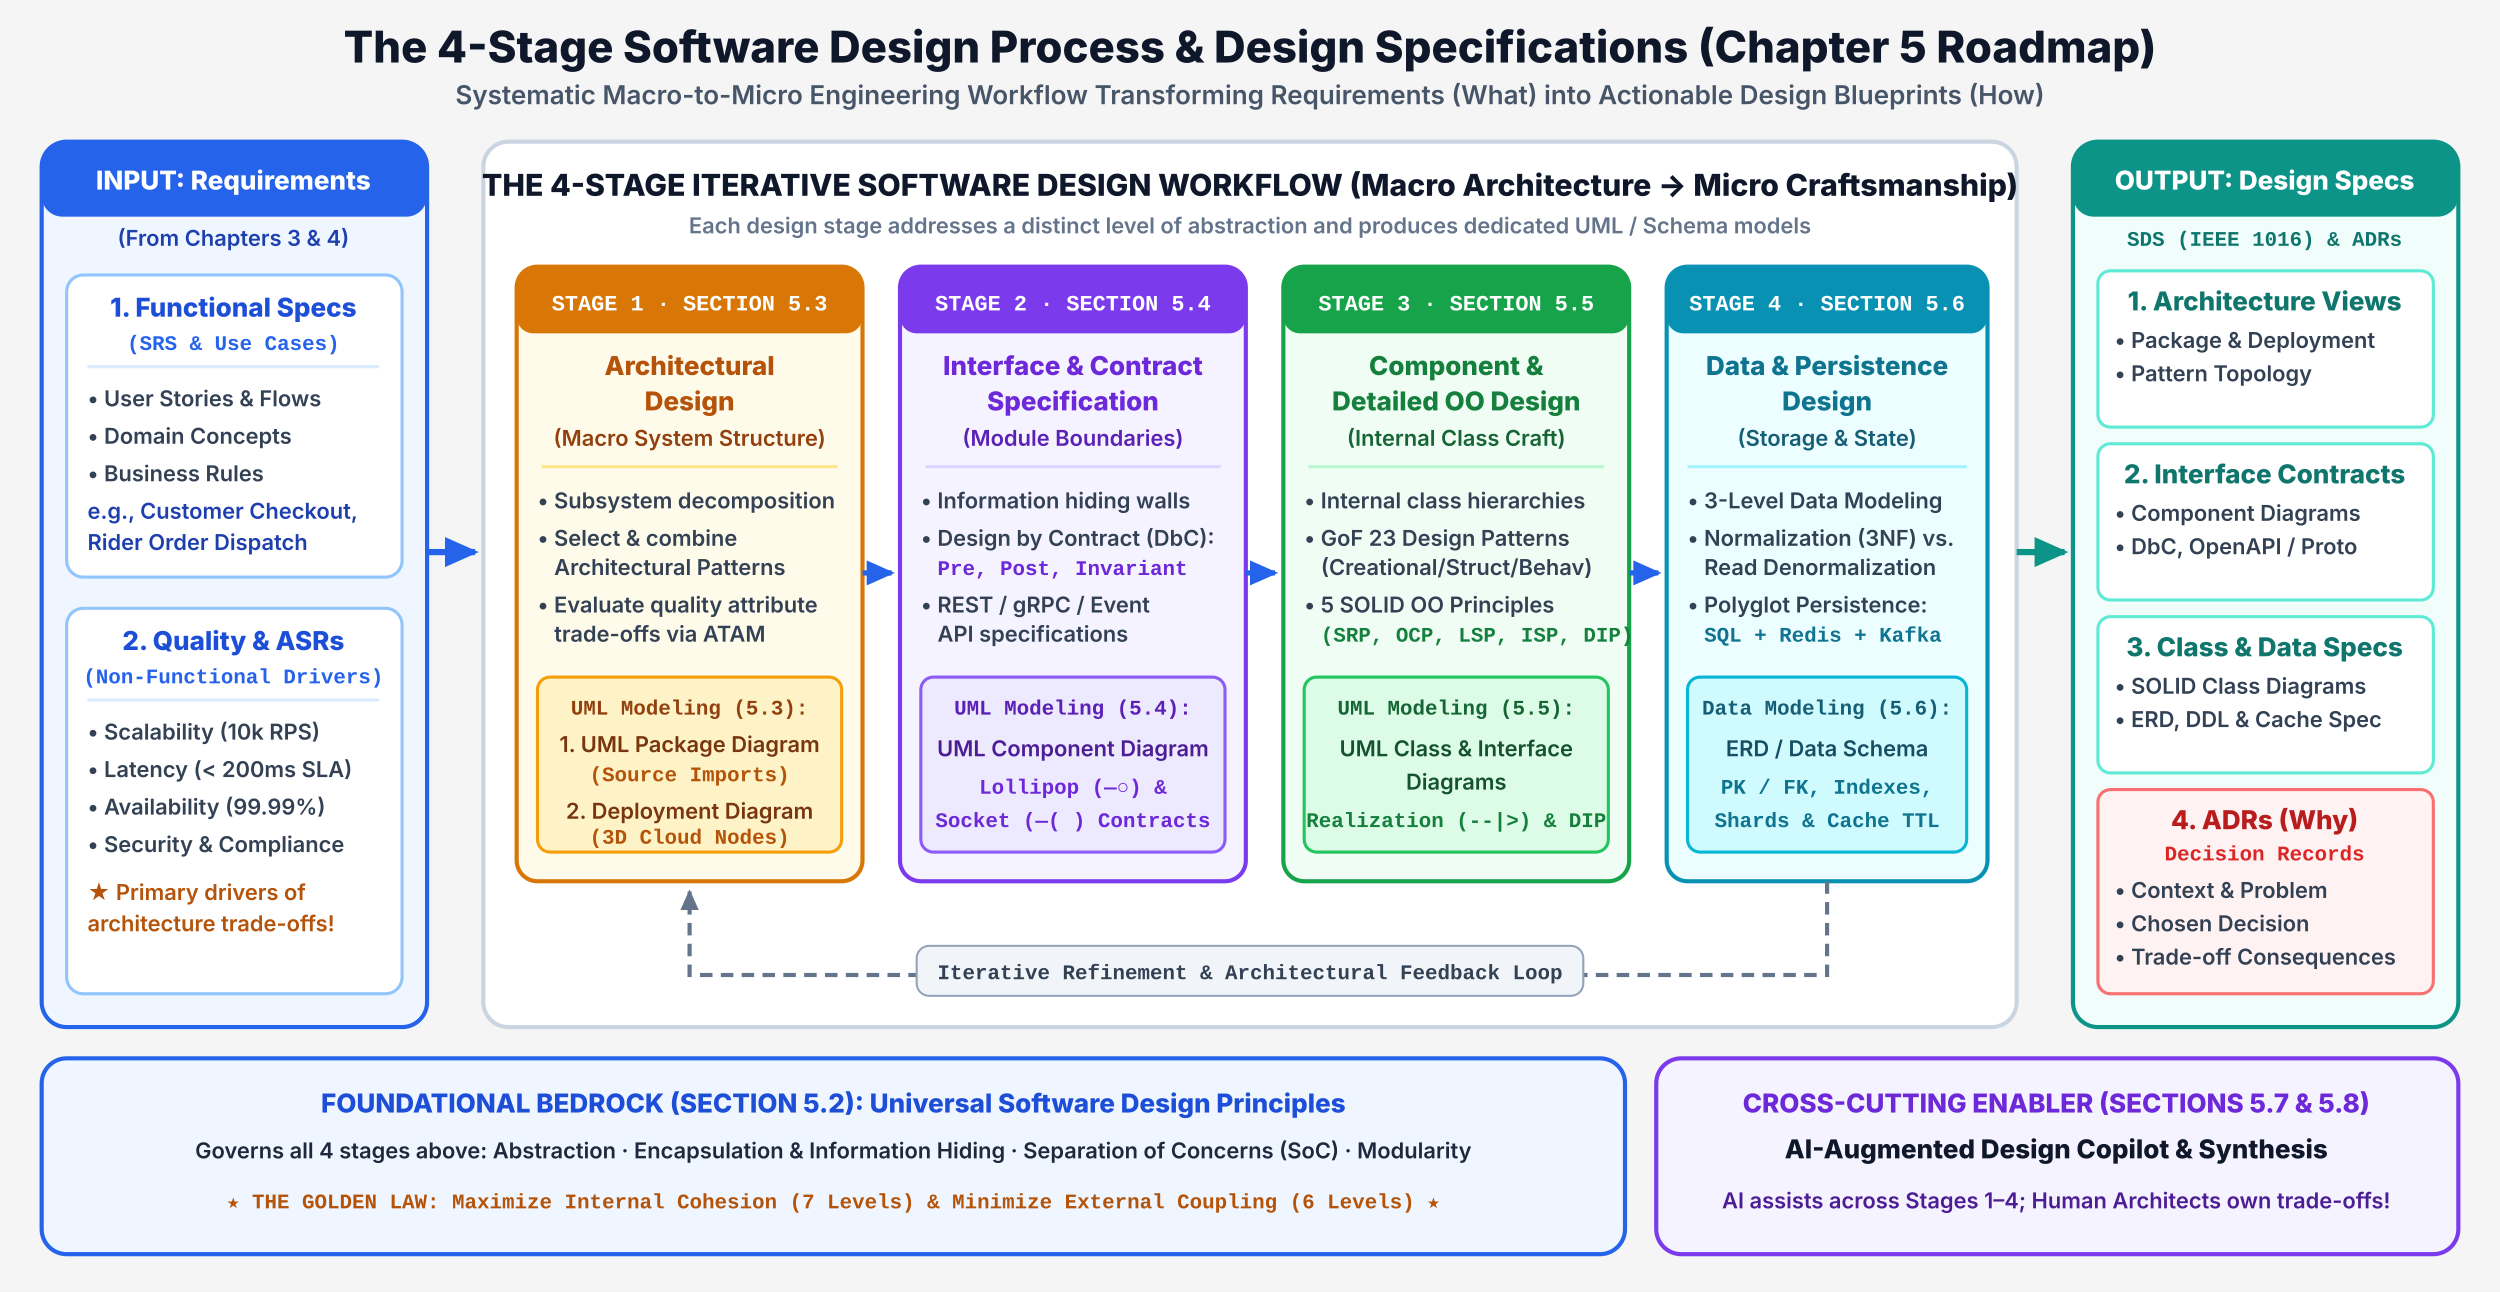
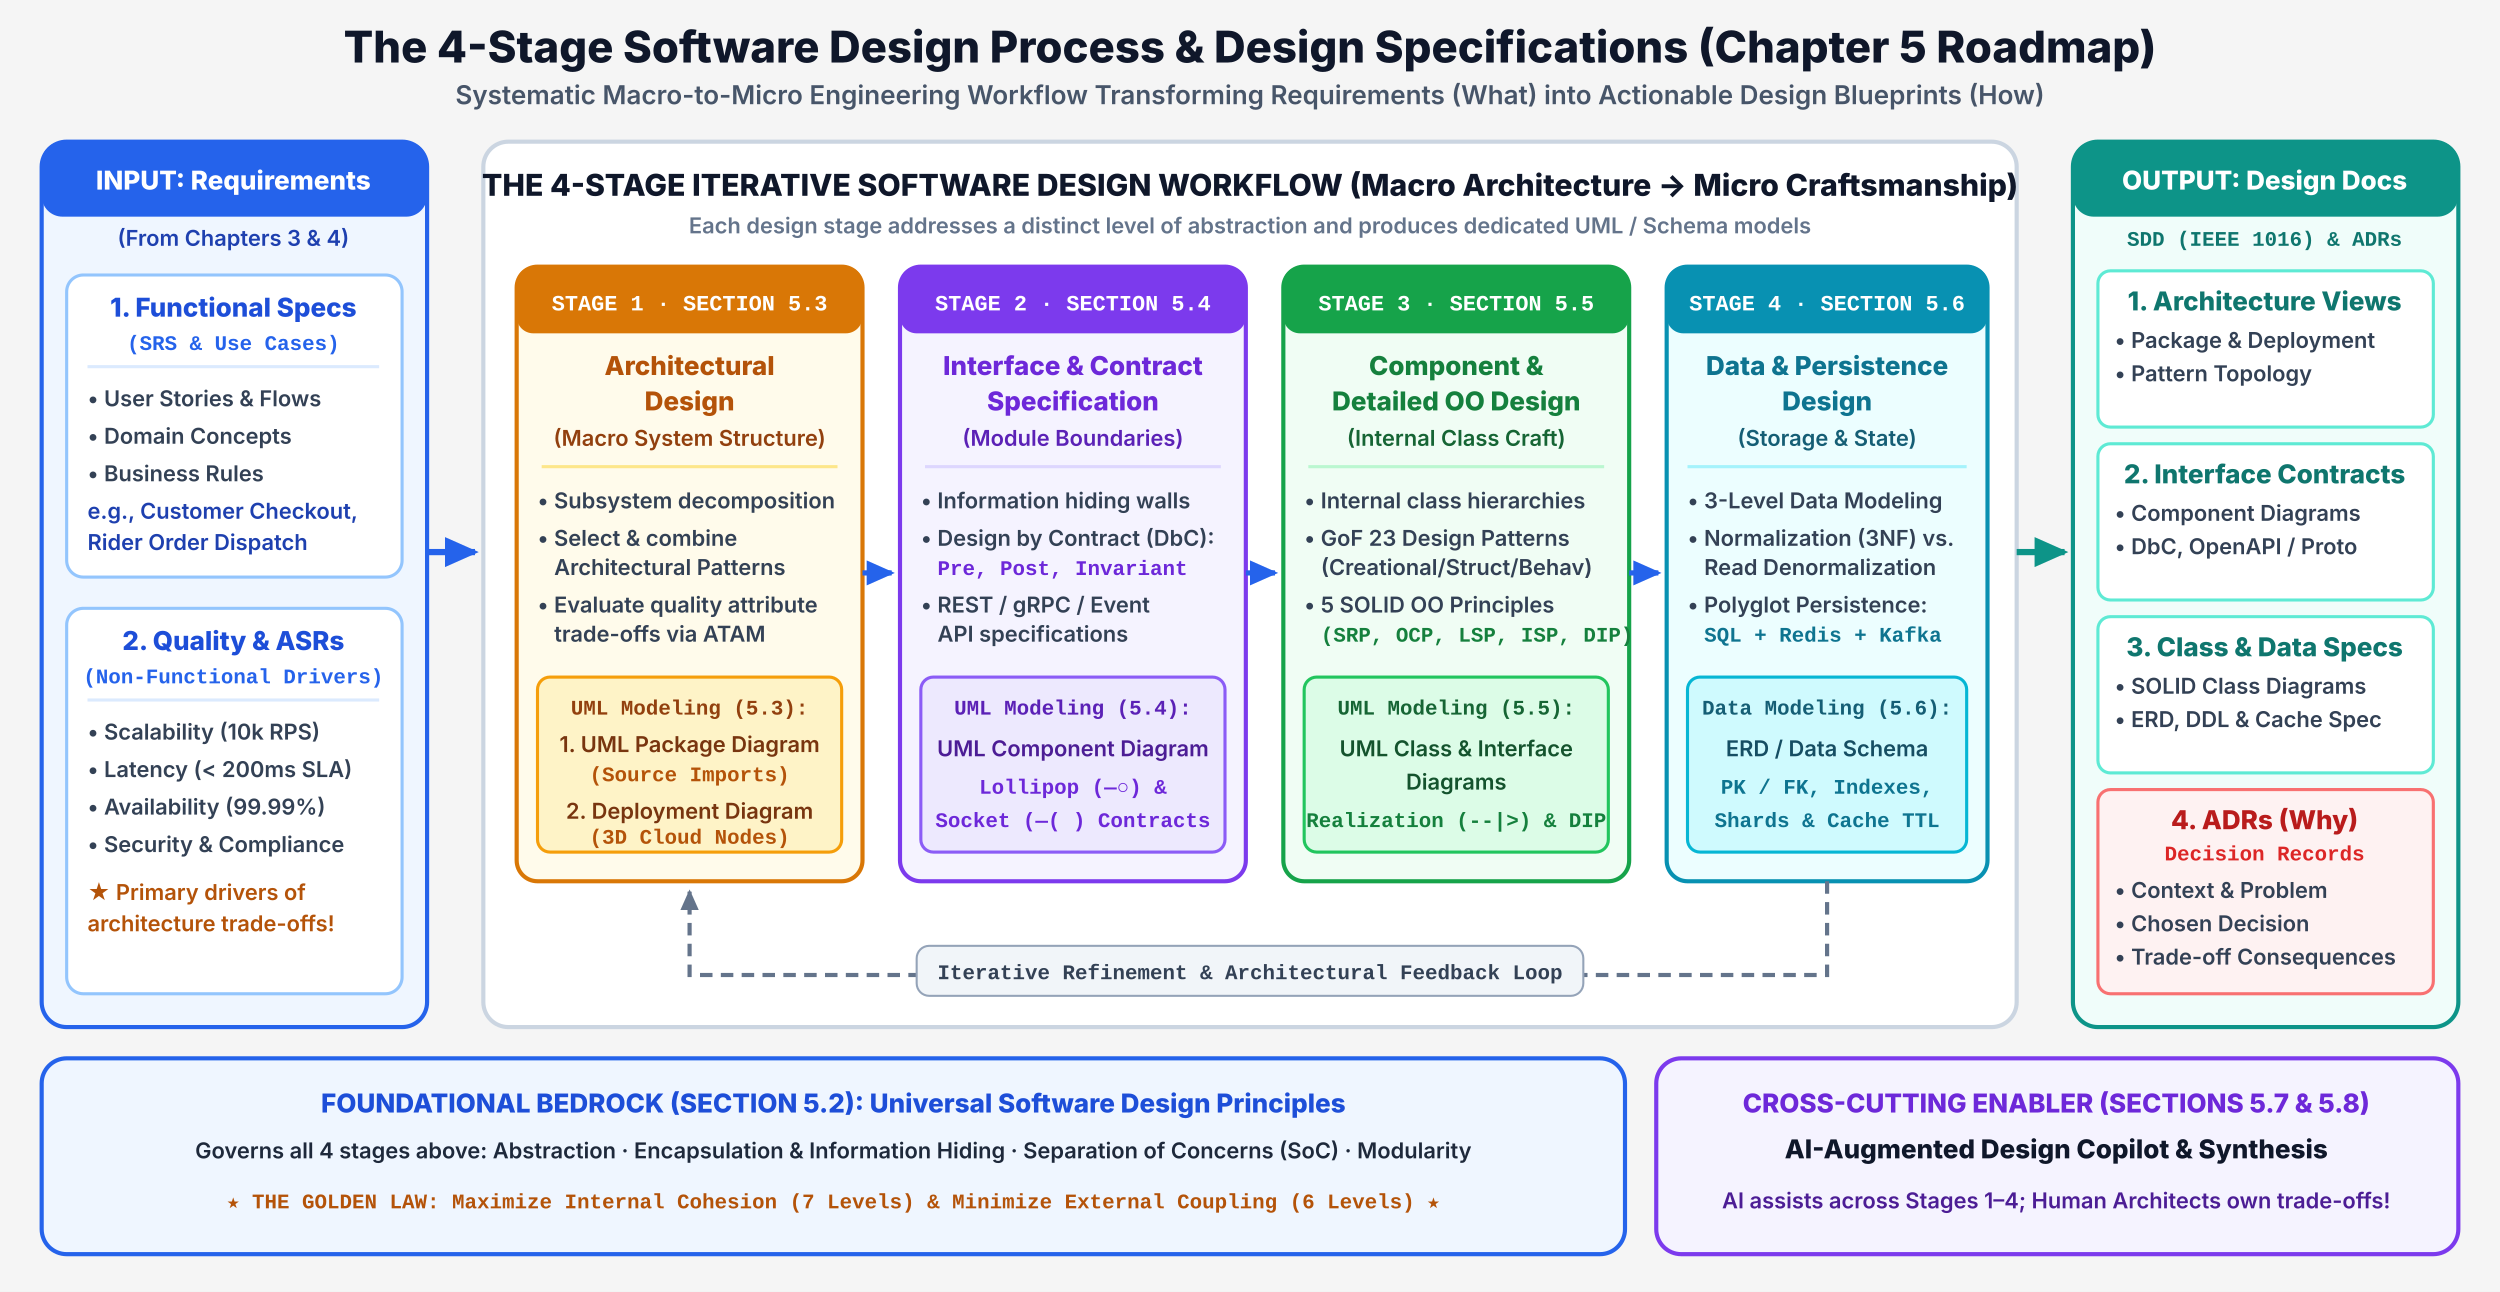
<svg xmlns="http://www.w3.org/2000/svg" viewBox="0 0 1200 620" width="100%" height="100%">
  <defs>
    <style>
      .bg { fill: #f5f5f5; }
      .title { font-family: 'Inter', 'Helvetica Neue', Arial, sans-serif; font-size: 21px; font-weight: 800; fill: #0f172a; text-anchor: middle; }
      .subtitle { font-family: 'Inter', 'Helvetica Neue', Arial, sans-serif; font-size: 12.5px; font-weight: 600; fill: #475569; text-anchor: middle; }
      .panel { fill: #ffffff; stroke: #cbd5e1; stroke-width: 2; rx: 12; }
      .panel-title { font-family: 'Inter', 'Helvetica Neue', Arial, sans-serif; font-size: 14.5px; font-weight: 800; fill: #0f172a; }
      .hdr-w { font-family: 'Inter', 'Helvetica Neue', Arial, sans-serif; font-size: 12.5px; font-weight: 800; fill: #ffffff; }
      .mono-w { font-family: 'JetBrains Mono', 'Courier New', monospace; font-size: 10.5px; font-weight: 800; fill: #ffffff; }
      .lbl-b { font-family: 'Inter', 'Helvetica Neue', Arial, sans-serif; font-size: 12.5px; font-weight: 800; }
      .lbl-s { font-family: 'Inter', 'Helvetica Neue', Arial, sans-serif; font-size: 10.5px; font-weight: 600; }
      .mono { font-family: 'JetBrains Mono', 'Courier New', monospace; font-size: 10px; font-weight: 700; }
    </style>
    <marker id="arr-solid" viewBox="0 0 10 10" refX="8" refY="5" markerWidth="6" markerHeight="6" orient="auto">
      <path d="M 0 1 L 9 5 L 0 9 z" fill="#2563eb" />
    </marker>
    <marker id="arr-green" viewBox="0 0 10 10" refX="8" refY="5" markerWidth="6" markerHeight="6" orient="auto">
      <path d="M 0 1 L 9 5 L 0 9 z" fill="#0d9488" />
    </marker>
    <marker id="arr-back" viewBox="0 0 10 10" refX="8" refY="5" markerWidth="5.5" markerHeight="5.5" orient="auto">
      <path d="M 0 1 L 9 5 L 0 9 z" fill="#64748b" />
    </marker>
  </defs>
  <rect width="1200" height="620" class="bg" />
  <text x="600" y="30" class="title">The 4-Stage Software Design Process &amp; Design Specifications (Chapter 5 Roadmap)</text>
  <text x="600" y="50" class="subtitle">Systematic Macro-to-Micro Engineering Workflow Transforming Requirements (What) into Actionable Design Blueprints (How)</text>
  <rect x="20" y="68" width="185" height="425" fill="#eff6ff" stroke="#2563eb" stroke-width="2" rx="12" />
  <rect x="20" y="68" width="185" height="36" fill="#2563eb" rx="10" />
  <text x="112" y="91" class="hdr-w" text-anchor="middle">INPUT: Requirements</text>
  <text x="112" y="118" class="lbl-s" fill="#1e40af" text-anchor="middle">(From Chapters 3 &amp; 4)</text>
  <rect x="32" y="132" width="161" height="145" fill="#ffffff" stroke="#93c5fd" stroke-width="1.5" rx="8" />
  <text x="112" y="152" class="lbl-b" fill="#1d4ed8" text-anchor="middle">1. Functional Specs</text>
  <text x="112" y="168" class="mono" fill="#2563eb" text-anchor="middle">(SRS &amp; Use Cases)</text>
  <line x1="42" y1="176" x2="182" y2="176" stroke="#dbeafe" stroke-width="1.5" />
  <text x="42" y="195" class="lbl-s" fill="#334155">• User Stories &amp; Flows</text>
  <text x="42" y="213" class="lbl-s" fill="#334155">• Domain Concepts</text>
  <text x="42" y="231" class="lbl-s" fill="#334155">• Business Rules</text>
  <text x="42" y="249" class="lbl-s" fill="#1e40af">e.g., Customer Checkout,</text>
  <text x="42" y="264" class="lbl-s" fill="#1e40af">Rider Order Dispatch</text>
  <rect x="32" y="292" width="161" height="185" fill="#ffffff" stroke="#93c5fd" stroke-width="1.5" rx="8" />
  <text x="112" y="312" class="lbl-b" fill="#1d4ed8" text-anchor="middle">2. Quality &amp; ASRs</text>
  <text x="112" y="328" class="mono" fill="#2563eb" text-anchor="middle">(Non-Functional Drivers)</text>
  <line x1="42" y1="336" x2="182" y2="336" stroke="#dbeafe" stroke-width="1.5" />
  <text x="42" y="355" class="lbl-s" fill="#334155">• Scalability (10k RPS)</text>
  <text x="42" y="373" class="lbl-s" fill="#334155">• Latency (&lt; 200ms SLA)</text>
  <text x="42" y="391" class="lbl-s" fill="#334155">• Availability (99.99%)</text>
  <text x="42" y="409" class="lbl-s" fill="#334155">• Security &amp; Compliance</text>
  <text x="42" y="432" class="lbl-s" fill="#b45309">★ Primary drivers of</text>
  <text x="42" y="447" class="lbl-s" fill="#b45309">architecture trade-offs!</text>
  <line x1="205" y1="265" x2="228" y2="265" stroke="#2563eb" stroke-width="3" marker-end="url(#arr-solid)" />
  <rect x="232" y="68" width="736" height="425" class="panel" />
  <text x="600" y="94" class="panel-title" text-anchor="middle">THE 4-STAGE ITERATIVE SOFTWARE DESIGN WORKFLOW (Macro Architecture → Micro Craftsmanship)</text>
  <text x="600" y="112" class="lbl-s" fill="#64748b" text-anchor="middle">Each design stage addresses a distinct level of abstraction and produces dedicated UML / Schema models</text>
  <rect x="248" y="128" width="166" height="295" fill="#fffbeb" stroke="#d97706" stroke-width="2" rx="10" />
  <rect x="248" y="128" width="166" height="32" fill="#d97706" rx="8" />
  <text x="331" y="149" class="mono-w" text-anchor="middle">STAGE 1 · SECTION 5.3</text>
  <text x="331" y="180" class="lbl-b" fill="#b45309" text-anchor="middle">Architectural</text>
  <text x="331" y="197" class="lbl-b" fill="#b45309" text-anchor="middle">Design</text>
  <text x="331" y="214" class="lbl-s" fill="#92400e" text-anchor="middle">(Macro System Structure)</text>
  <line x1="260" y1="224" x2="402" y2="224" stroke="#fde68a" stroke-width="1.5" />
  <text x="258" y="244" class="lbl-s" fill="#334155">• Subsystem decomposition</text>
  <text x="258" y="262" class="lbl-s" fill="#334155">• Select &amp; combine</text>
  <text x="266" y="276" class="lbl-s" fill="#334155">Architectural Patterns</text>
  <text x="258" y="294" class="lbl-s" fill="#334155">• Evaluate quality attribute</text>
  <text x="266" y="308" class="lbl-s" fill="#334155">trade-offs via ATAM</text>
  <rect x="258" y="325" width="146" height="84" fill="#fef3c7" stroke="#f59e0b" stroke-width="1.5" rx="6" />
  <text x="331" y="343" class="mono" fill="#92400e" text-anchor="middle">UML Modeling (5.3):</text>
  <text x="331" y="361" class="lbl-s" fill="#78350f" text-anchor="middle">1. UML Package Diagram</text>
  <text x="331" y="375" class="mono" fill="#b45309" text-anchor="middle">(Source Imports)</text>
  <text x="331" y="393" class="lbl-s" fill="#78350f" text-anchor="middle">2. Deployment Diagram</text>
  <text x="331" y="405" class="mono" fill="#b45309" text-anchor="middle">(3D Cloud Nodes)</text>
  <line x1="414" y1="275" x2="428" y2="275" stroke="#2563eb" stroke-width="2.5" marker-end="url(#arr-solid)" />
  <rect x="432" y="128" width="166" height="295" fill="#f5f3ff" stroke="#7c3aed" stroke-width="2" rx="10" />
  <rect x="432" y="128" width="166" height="32" fill="#7c3aed" rx="8" />
  <text x="515" y="149" class="mono-w" text-anchor="middle">STAGE 2 · SECTION 5.4</text>
  <text x="515" y="180" class="lbl-b" fill="#6d28d9" text-anchor="middle">Interface &amp; Contract</text>
  <text x="515" y="197" class="lbl-b" fill="#6d28d9" text-anchor="middle">Specification</text>
  <text x="515" y="214" class="lbl-s" fill="#5b21b6" text-anchor="middle">(Module Boundaries)</text>
  <line x1="444" y1="224" x2="586" y2="224" stroke="#ddd6fe" stroke-width="1.5" />
  <text x="442" y="244" class="lbl-s" fill="#334155">• Information hiding walls</text>
  <text x="442" y="262" class="lbl-s" fill="#334155">• Design by Contract (DbC):</text>
  <text x="450" y="276" class="mono" fill="#6d28d9">Pre, Post, Invariant</text>
  <text x="442" y="294" class="lbl-s" fill="#334155">• REST / gRPC / Event</text>
  <text x="450" y="308" class="lbl-s" fill="#334155">API specifications</text>
  <rect x="442" y="325" width="146" height="84" fill="#ede9fe" stroke="#8b5cf6" stroke-width="1.5" rx="6" />
  <text x="515" y="343" class="mono" fill="#5b21b6" text-anchor="middle">UML Modeling (5.4):</text>
  <text x="515" y="363" class="lbl-s" fill="#4c1d95" text-anchor="middle">UML Component Diagram</text>
  <text x="515" y="381" class="mono" fill="#6d28d9" text-anchor="middle">Lollipop (—○) &amp;</text>
  <text x="515" y="397" class="mono" fill="#6d28d9" text-anchor="middle">Socket (—( ) Contracts</text>
  <line x1="598" y1="275" x2="612" y2="275" stroke="#2563eb" stroke-width="2.5" marker-end="url(#arr-solid)" />
  <rect x="616" y="128" width="166" height="295" fill="#f0fdf4" stroke="#16a34a" stroke-width="2" rx="10" />
  <rect x="616" y="128" width="166" height="32" fill="#16a34a" rx="8" />
  <text x="699" y="149" class="mono-w" text-anchor="middle">STAGE 3 · SECTION 5.5</text>
  <text x="699" y="180" class="lbl-b" fill="#15803d" text-anchor="middle">Component &amp;</text>
  <text x="699" y="197" class="lbl-b" fill="#15803d" text-anchor="middle">Detailed OO Design</text>
  <text x="699" y="214" class="lbl-s" fill="#166534" text-anchor="middle">(Internal Class Craft)</text>
  <line x1="628" y1="224" x2="770" y2="224" stroke="#bbf7d0" stroke-width="1.5" />
  <text x="626" y="244" class="lbl-s" fill="#334155">• Internal class hierarchies</text>
  <text x="626" y="262" class="lbl-s" fill="#334155">• GoF 23 Design Patterns</text>
  <text x="634" y="276" class="lbl-s" fill="#334155">(Creational/Struct/Behav)</text>
  <text x="626" y="294" class="lbl-s" fill="#334155">• 5 SOLID OO Principles</text>
  <text x="634" y="308" class="mono" fill="#15803d">(SRP, OCP, LSP, ISP, DIP)</text>
  <rect x="626" y="325" width="146" height="84" fill="#dcfce7" stroke="#22c55e" stroke-width="1.5" rx="6" />
  <text x="699" y="343" class="mono" fill="#166534" text-anchor="middle">UML Modeling (5.5):</text>
  <text x="699" y="363" class="lbl-s" fill="#14532d" text-anchor="middle">UML Class &amp; Interface</text>
  <text x="699" y="379" class="lbl-s" fill="#14532d" text-anchor="middle">Diagrams</text>
  <text x="699" y="397" class="mono" fill="#15803d" text-anchor="middle">Realization (--|&gt;) &amp; DIP</text>
  <line x1="782" y1="275" x2="796" y2="275" stroke="#2563eb" stroke-width="2.5" marker-end="url(#arr-solid)" />
  <rect x="800" y="128" width="154" height="295" fill="#ecfeff" stroke="#0891b2" stroke-width="2" rx="10" />
  <rect x="800" y="128" width="154" height="32" fill="#0891b2" rx="8" />
  <text x="877" y="149" class="mono-w" text-anchor="middle">STAGE 4 · SECTION 5.6</text>
  <text x="877" y="180" class="lbl-b" fill="#0e7490" text-anchor="middle">Data &amp; Persistence</text>
  <text x="877" y="197" class="lbl-b" fill="#0e7490" text-anchor="middle">Design</text>
  <text x="877" y="214" class="lbl-s" fill="#155e75" text-anchor="middle">(Storage &amp; State)</text>
  <line x1="810" y1="224" x2="944" y2="224" stroke="#a5f3fc" stroke-width="1.5" />
  <text x="810" y="244" class="lbl-s" fill="#334155">• 3-Level Data Modeling</text>
  <text x="810" y="262" class="lbl-s" fill="#334155">• Normalization (3NF) vs.</text>
  <text x="818" y="276" class="lbl-s" fill="#334155">Read Denormalization</text>
  <text x="810" y="294" class="lbl-s" fill="#334155">• Polyglot Persistence:</text>
  <text x="818" y="308" class="mono" fill="#0e7490">SQL + Redis + Kafka</text>
  <rect x="810" y="325" width="134" height="84" fill="#cffafe" stroke="#06b6d4" stroke-width="1.5" rx="6" />
  <text x="877" y="343" class="mono" fill="#155e75" text-anchor="middle">Data Modeling (5.6):</text>
  <text x="877" y="363" class="lbl-s" fill="#164e63" text-anchor="middle">ERD / Data Schema</text>
  <text x="877" y="381" class="mono" fill="#0e7490" text-anchor="middle">PK / FK, Indexes,</text>
  <text x="877" y="397" class="mono" fill="#0e7490" text-anchor="middle">Shards &amp; Cache TTL</text>
  <path d="M 877 423 L 877 468 L 331 468 L 331 428" fill="none" stroke="#64748b" stroke-width="2" stroke-dasharray="6,4" marker-end="url(#arr-back)" />
  <rect x="440" y="454" width="320" height="24" fill="#f1f5f9" stroke="#94a3b8" stroke-width="1" rx="6" />
  <text x="600" y="470" class="mono" fill="#334155" text-anchor="middle">Iterative Refinement &amp; Architectural Feedback Loop</text>
  <line x1="968" y1="265" x2="991" y2="265" stroke="#0d9488" stroke-width="3" marker-end="url(#arr-green)" />
  <rect x="995" y="68" width="185" height="425" fill="#f0fdfa" stroke="#0d9488" stroke-width="2" rx="12" />
  <rect x="995" y="68" width="185" height="36" fill="#0d9488" rx="10" />
-   <text x="1087" y="91" class="hdr-w" text-anchor="middle">OUTPUT: Design Specs</text>
-   <text x="1087" y="118" class="mono" fill="#0f766e" text-anchor="middle">SDS (IEEE 1016) &amp; ADRs</text>
+   <text x="1087" y="91" class="hdr-w" text-anchor="middle">OUTPUT: Design Docs</text>
+   <text x="1087" y="118" class="mono" fill="#0f766e" text-anchor="middle">SDD (IEEE 1016) &amp; ADRs</text>
  <rect x="1007" y="130" width="161" height="75" fill="#ffffff" stroke="#5eead4" stroke-width="1.5" rx="6" />
  <text x="1087" y="149" class="lbl-b" fill="#0f766e" text-anchor="middle">1. Architecture Views</text>
  <text x="1015" y="167" class="lbl-s" fill="#334155">• Package &amp; Deployment</text>
  <text x="1015" y="183" class="lbl-s" fill="#334155">• Pattern Topology</text>
  <rect x="1007" y="213" width="161" height="75" fill="#ffffff" stroke="#5eead4" stroke-width="1.5" rx="6" />
  <text x="1087" y="232" class="lbl-b" fill="#0f766e" text-anchor="middle">2. Interface Contracts</text>
  <text x="1015" y="250" class="lbl-s" fill="#334155">• Component Diagrams</text>
  <text x="1015" y="266" class="lbl-s" fill="#334155">• DbC, OpenAPI / Proto</text>
  <rect x="1007" y="296" width="161" height="75" fill="#ffffff" stroke="#5eead4" stroke-width="1.5" rx="6" />
  <text x="1087" y="315" class="lbl-b" fill="#0f766e" text-anchor="middle">3. Class &amp; Data Specs</text>
  <text x="1015" y="333" class="lbl-s" fill="#334155">• SOLID Class Diagrams</text>
  <text x="1015" y="349" class="lbl-s" fill="#334155">• ERD, DDL &amp; Cache Spec</text>
  <rect x="1007" y="379" width="161" height="98" fill="#fef2f2" stroke="#f87171" stroke-width="1.5" rx="6" />
  <text x="1087" y="398" class="lbl-b" fill="#b91c1c" text-anchor="middle">4. ADRs (Why)</text>
  <text x="1087" y="413" class="mono" fill="#dc2626" text-anchor="middle">Decision Records</text>
  <text x="1015" y="431" class="lbl-s" fill="#334155">• Context &amp; Problem</text>
  <text x="1015" y="447" class="lbl-s" fill="#334155">• Chosen Decision</text>
  <text x="1015" y="463" class="lbl-s" fill="#334155">• Trade-off Consequences</text>
  <rect x="20" y="508" width="760" height="94" fill="#eff6ff" stroke="#2563eb" stroke-width="2" rx="12" />
  <text x="400" y="534" class="lbl-b" fill="#1d4ed8" text-anchor="middle">FOUNDATIONAL BEDROCK (SECTION 5.2): Universal Software Design Principles</text>
  <text x="400" y="556" class="lbl-s" fill="#1e293b" text-anchor="middle">Governs all 4 stages above: Abstraction · Encapsulation &amp; Information Hiding · Separation of Concerns (SoC) · Modularity</text>
  <text x="400" y="580" class="mono" fill="#b45309" text-anchor="middle">★ THE GOLDEN LAW: Maximize Internal Cohesion (7 Levels) &amp; Minimize External Coupling (6 Levels) ★</text>
  <rect x="795" y="508" width="385" height="94" fill="#f5f3ff" stroke="#7c3aed" stroke-width="2" rx="12" />
  <text x="987" y="534" class="lbl-b" fill="#6d28d9" text-anchor="middle">CROSS-CUTTING ENABLER (SECTIONS 5.7 &amp; 5.8)</text>
  <text x="987" y="556" class="lbl-b" fill="#0f172a" text-anchor="middle">AI-Augmented Design Copilot &amp; Synthesis</text>
  <text x="987" y="580" class="lbl-s" fill="#4c1d95" text-anchor="middle">AI assists across Stages 1–4; Human Architects own trade-offs!</text>
</svg>
